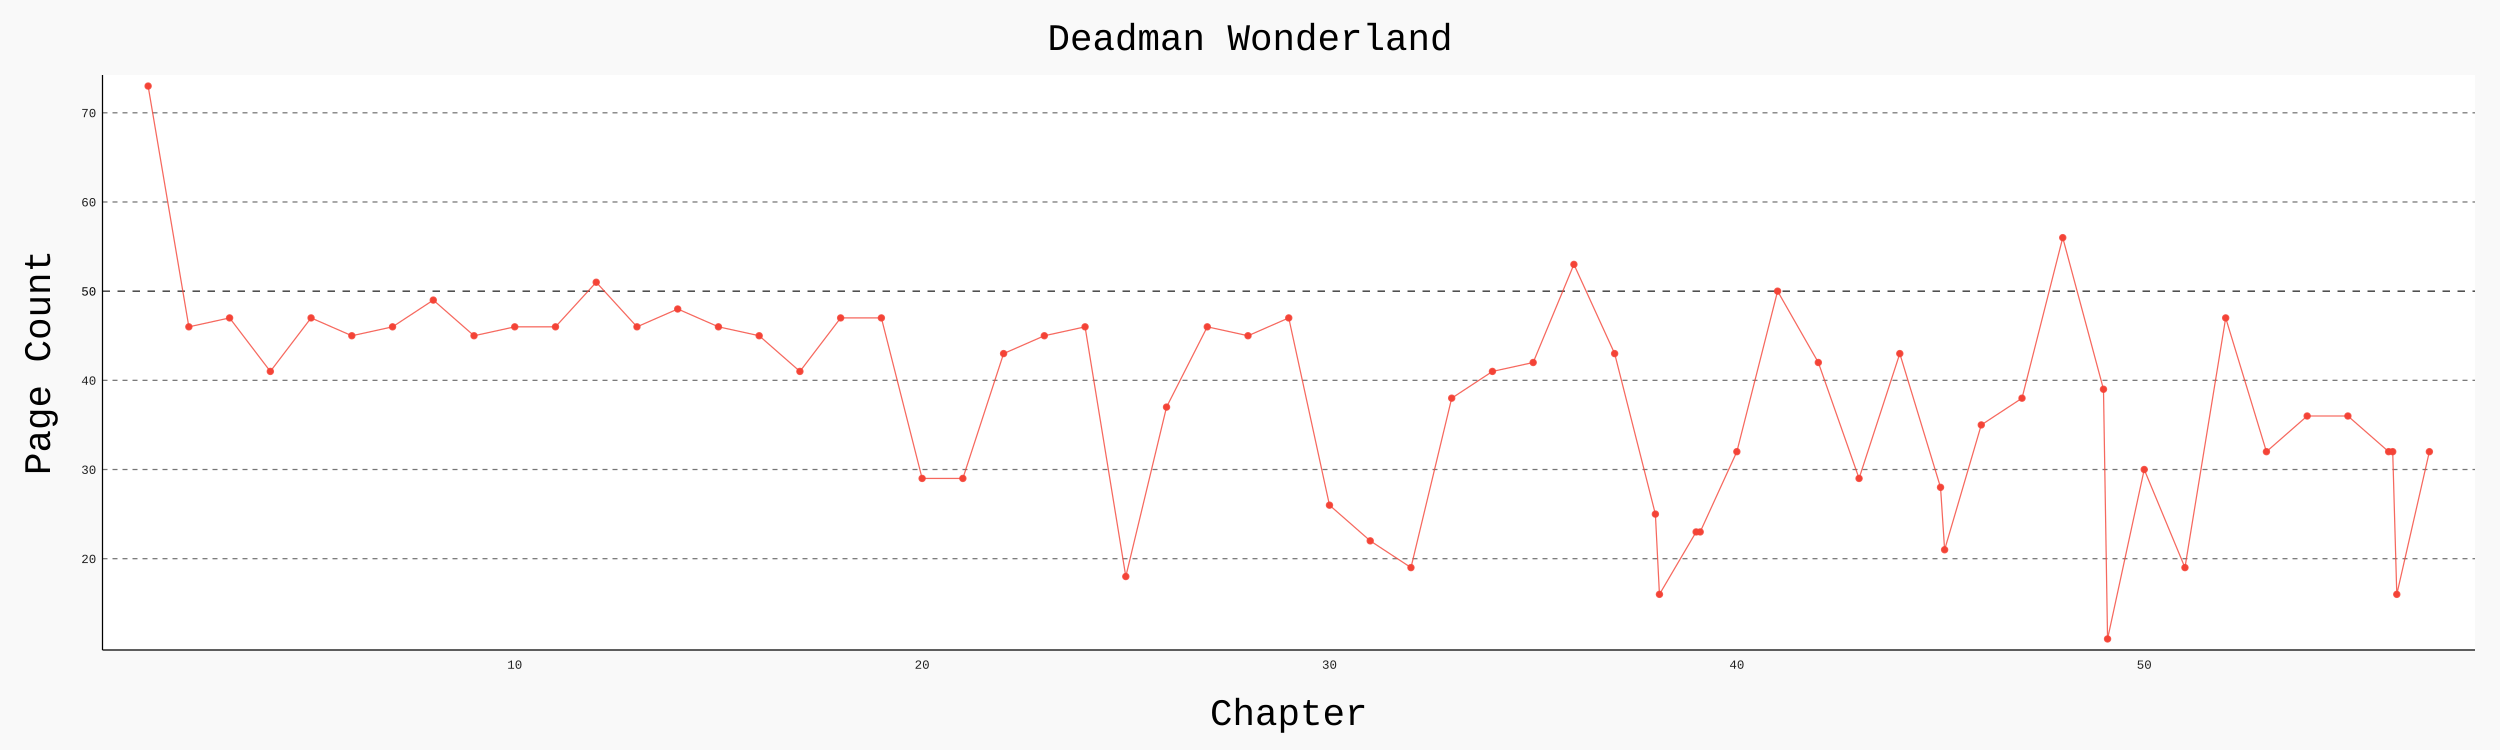
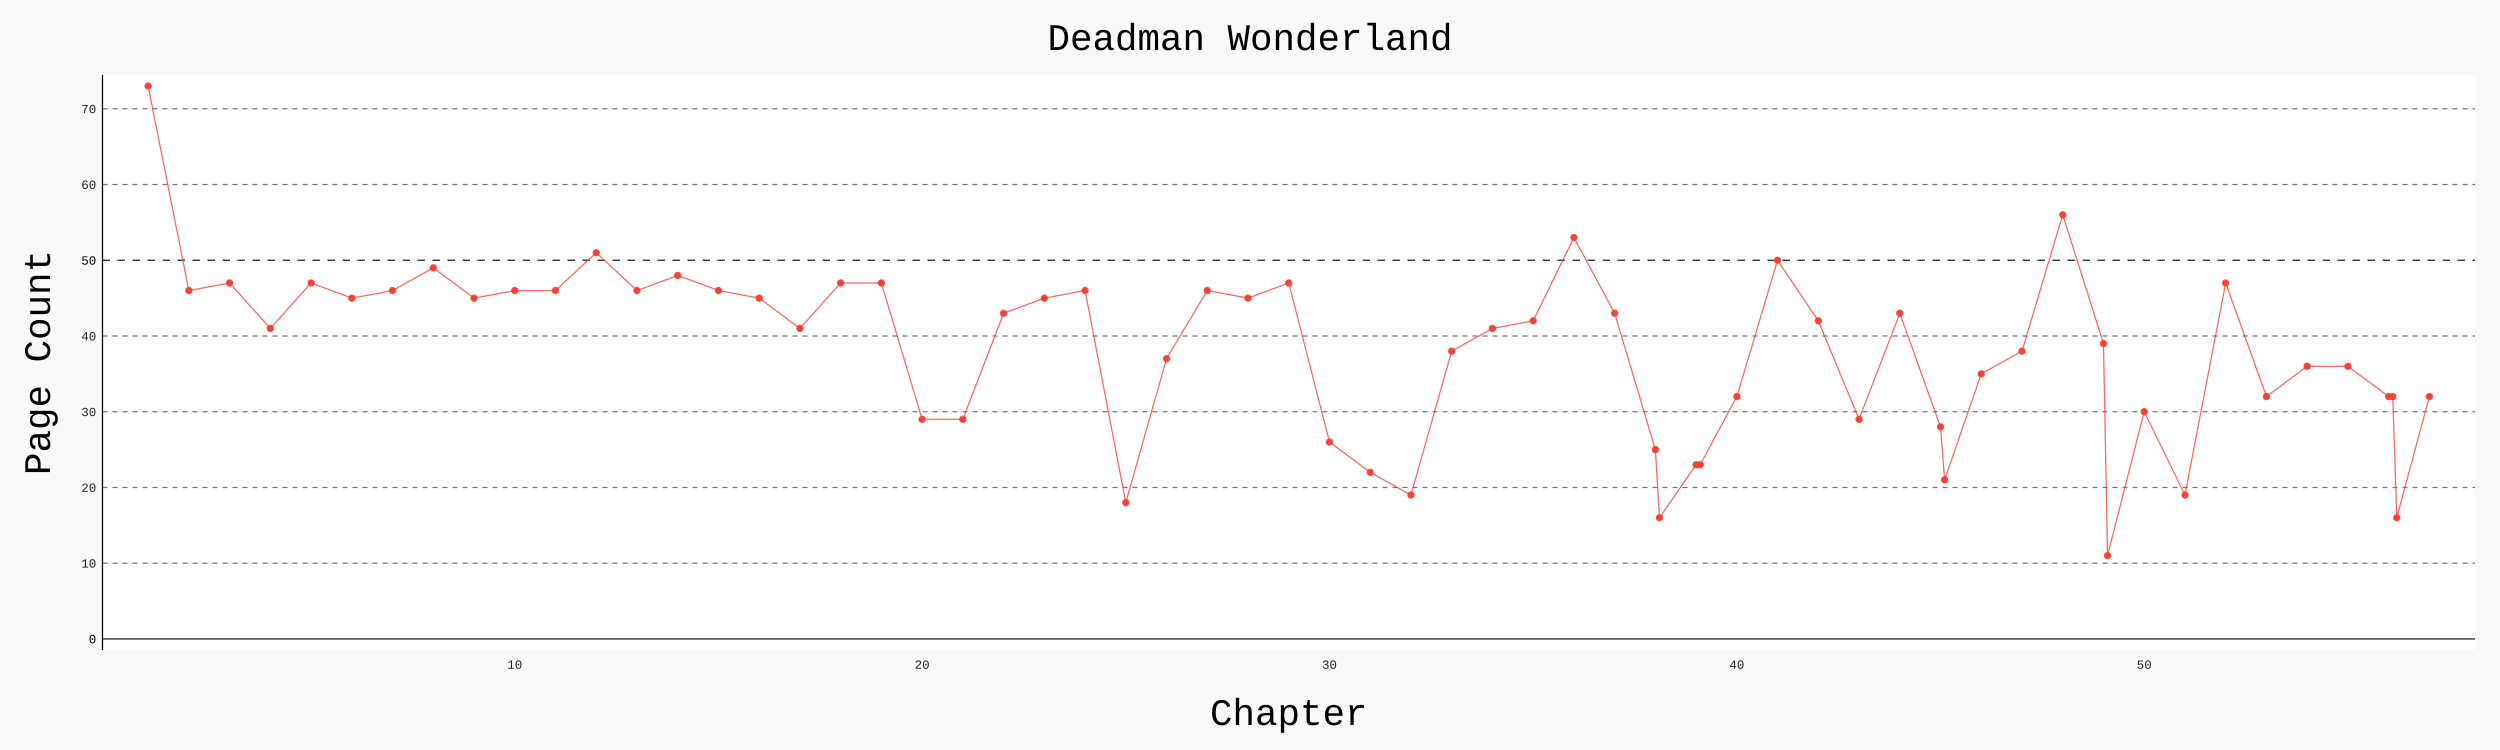
- <svg xmlns="http://www.w3.org/2000/svg" id="chart-1c651f24-fe72-497d-9a1d-d5dd48d14051" class="pygal-chart" viewBox="0 0 2000 600">
+ <svg xmlns="http://www.w3.org/2000/svg" id="chart-78c39781-4760-4146-8532-3386cf8eb8fa" class="pygal-chart" viewBox="0 0 2000 600">
  <defs>
-     <style type="text/css">#chart-1c651f24-fe72-497d-9a1d-d5dd48d14051{-webkit-user-select:none;-webkit-font-smoothing:antialiased;font-family:Consolas,"Liberation Mono",Menlo,Courier,monospace}#chart-1c651f24-fe72-497d-9a1d-d5dd48d14051 .title{font-family:Consolas,"Liberation Mono",Menlo,Courier,monospace;font-size:30px}#chart-1c651f24-fe72-497d-9a1d-d5dd48d14051 .legends .legend text{font-family:Consolas,"Liberation Mono",Menlo,Courier,monospace;font-size:14px}#chart-1c651f24-fe72-497d-9a1d-d5dd48d14051 .axis text{font-family:Consolas,"Liberation Mono",Menlo,Courier,monospace;font-size:10px}#chart-1c651f24-fe72-497d-9a1d-d5dd48d14051 .axis text.major{font-family:Consolas,"Liberation Mono",Menlo,Courier,monospace;font-size:10px}#chart-1c651f24-fe72-497d-9a1d-d5dd48d14051 .text-overlay text.value{font-family:Consolas,"Liberation Mono",Menlo,Courier,monospace;font-size:16px}#chart-1c651f24-fe72-497d-9a1d-d5dd48d14051 .text-overlay text.label{font-family:Consolas,"Liberation Mono",Menlo,Courier,monospace;font-size:10px}#chart-1c651f24-fe72-497d-9a1d-d5dd48d14051 .tooltip{font-family:Consolas,"Liberation Mono",Menlo,Courier,monospace;font-size:14px}#chart-1c651f24-fe72-497d-9a1d-d5dd48d14051 text.no_data{font-family:Consolas,"Liberation Mono",Menlo,Courier,monospace;font-size:64px}
- #chart-1c651f24-fe72-497d-9a1d-d5dd48d14051{background-color:rgba(249,249,249,1)}#chart-1c651f24-fe72-497d-9a1d-d5dd48d14051 path,#chart-1c651f24-fe72-497d-9a1d-d5dd48d14051 line,#chart-1c651f24-fe72-497d-9a1d-d5dd48d14051 rect,#chart-1c651f24-fe72-497d-9a1d-d5dd48d14051 circle{-webkit-transition:150ms;-moz-transition:150ms;transition:150ms}#chart-1c651f24-fe72-497d-9a1d-d5dd48d14051 .graph &gt; .background{fill:rgba(249,249,249,1)}#chart-1c651f24-fe72-497d-9a1d-d5dd48d14051 .plot &gt; .background{fill:rgba(255,255,255,1)}#chart-1c651f24-fe72-497d-9a1d-d5dd48d14051 .graph{fill:rgba(0,0,0,.87)}#chart-1c651f24-fe72-497d-9a1d-d5dd48d14051 text.no_data{fill:rgba(0,0,0,1)}#chart-1c651f24-fe72-497d-9a1d-d5dd48d14051 .title{fill:rgba(0,0,0,1)}#chart-1c651f24-fe72-497d-9a1d-d5dd48d14051 .legends .legend text{fill:rgba(0,0,0,.87)}#chart-1c651f24-fe72-497d-9a1d-d5dd48d14051 .legends .legend:hover text{fill:rgba(0,0,0,1)}#chart-1c651f24-fe72-497d-9a1d-d5dd48d14051 .axis .line{stroke:rgba(0,0,0,1)}#chart-1c651f24-fe72-497d-9a1d-d5dd48d14051 .axis .guide.line{stroke:rgba(0,0,0,.54)}#chart-1c651f24-fe72-497d-9a1d-d5dd48d14051 .axis .major.line{stroke:rgba(0,0,0,.87)}#chart-1c651f24-fe72-497d-9a1d-d5dd48d14051 .axis text.major{fill:rgba(0,0,0,1)}#chart-1c651f24-fe72-497d-9a1d-d5dd48d14051 .axis.y .guides:hover .guide.line,#chart-1c651f24-fe72-497d-9a1d-d5dd48d14051 .line-graph .axis.x .guides:hover .guide.line,#chart-1c651f24-fe72-497d-9a1d-d5dd48d14051 .stackedline-graph .axis.x .guides:hover .guide.line,#chart-1c651f24-fe72-497d-9a1d-d5dd48d14051 .xy-graph .axis.x .guides:hover .guide.line{stroke:rgba(0,0,0,1)}#chart-1c651f24-fe72-497d-9a1d-d5dd48d14051 .axis .guides:hover text{fill:rgba(0,0,0,1)}#chart-1c651f24-fe72-497d-9a1d-d5dd48d14051 .reactive{fill-opacity:.7;stroke-opacity:.8}#chart-1c651f24-fe72-497d-9a1d-d5dd48d14051 .ci{stroke:rgba(0,0,0,.87)}#chart-1c651f24-fe72-497d-9a1d-d5dd48d14051 .reactive.active,#chart-1c651f24-fe72-497d-9a1d-d5dd48d14051 .active .reactive{fill-opacity:.8;stroke-opacity:.9;stroke-width:4}#chart-1c651f24-fe72-497d-9a1d-d5dd48d14051 .ci .reactive.active{stroke-width:1.5}#chart-1c651f24-fe72-497d-9a1d-d5dd48d14051 .series text{fill:rgba(0,0,0,1)}#chart-1c651f24-fe72-497d-9a1d-d5dd48d14051 .tooltip rect{fill:rgba(255,255,255,1);stroke:rgba(0,0,0,1);-webkit-transition:opacity 150ms;-moz-transition:opacity 150ms;transition:opacity 150ms}#chart-1c651f24-fe72-497d-9a1d-d5dd48d14051 .tooltip .label{fill:rgba(0,0,0,.87)}#chart-1c651f24-fe72-497d-9a1d-d5dd48d14051 .tooltip .label{fill:rgba(0,0,0,.87)}#chart-1c651f24-fe72-497d-9a1d-d5dd48d14051 .tooltip .legend{font-size:.8em;fill:rgba(0,0,0,.54)}#chart-1c651f24-fe72-497d-9a1d-d5dd48d14051 .tooltip .x_label{font-size:.6em;fill:rgba(0,0,0,1)}#chart-1c651f24-fe72-497d-9a1d-d5dd48d14051 .tooltip .xlink{font-size:.5em;text-decoration:underline}#chart-1c651f24-fe72-497d-9a1d-d5dd48d14051 .tooltip .value{font-size:1.5em}#chart-1c651f24-fe72-497d-9a1d-d5dd48d14051 .bound{font-size:.5em}#chart-1c651f24-fe72-497d-9a1d-d5dd48d14051 .max-value{font-size:.75em;fill:rgba(0,0,0,.54)}#chart-1c651f24-fe72-497d-9a1d-d5dd48d14051 .map-element{fill:rgba(255,255,255,1);stroke:rgba(0,0,0,.54) !important}#chart-1c651f24-fe72-497d-9a1d-d5dd48d14051 .map-element .reactive{fill-opacity:inherit;stroke-opacity:inherit}#chart-1c651f24-fe72-497d-9a1d-d5dd48d14051 .color-0,#chart-1c651f24-fe72-497d-9a1d-d5dd48d14051 .color-0 a:visited{stroke:#F44336;fill:#F44336}#chart-1c651f24-fe72-497d-9a1d-d5dd48d14051 .text-overlay .color-0 text{fill:black}
- #chart-1c651f24-fe72-497d-9a1d-d5dd48d14051 text.no_data{text-anchor:middle}#chart-1c651f24-fe72-497d-9a1d-d5dd48d14051 .guide.line{fill:none}#chart-1c651f24-fe72-497d-9a1d-d5dd48d14051 .centered{text-anchor:middle}#chart-1c651f24-fe72-497d-9a1d-d5dd48d14051 .title{text-anchor:middle}#chart-1c651f24-fe72-497d-9a1d-d5dd48d14051 .legends .legend text{fill-opacity:1}#chart-1c651f24-fe72-497d-9a1d-d5dd48d14051 .axis.x text{text-anchor:middle}#chart-1c651f24-fe72-497d-9a1d-d5dd48d14051 .axis.x:not(.web) text[transform]{text-anchor:start}#chart-1c651f24-fe72-497d-9a1d-d5dd48d14051 .axis.x:not(.web) text[transform].backwards{text-anchor:end}#chart-1c651f24-fe72-497d-9a1d-d5dd48d14051 .axis.y text{text-anchor:end}#chart-1c651f24-fe72-497d-9a1d-d5dd48d14051 .axis.y text[transform].backwards{text-anchor:start}#chart-1c651f24-fe72-497d-9a1d-d5dd48d14051 .axis.y2 text{text-anchor:start}#chart-1c651f24-fe72-497d-9a1d-d5dd48d14051 .axis.y2 text[transform].backwards{text-anchor:end}#chart-1c651f24-fe72-497d-9a1d-d5dd48d14051 .axis .guide.line{stroke-dasharray:4,4}#chart-1c651f24-fe72-497d-9a1d-d5dd48d14051 .axis .major.guide.line{stroke-dasharray:6,6}#chart-1c651f24-fe72-497d-9a1d-d5dd48d14051 .horizontal .axis.y .guide.line,#chart-1c651f24-fe72-497d-9a1d-d5dd48d14051 .horizontal .axis.y2 .guide.line,#chart-1c651f24-fe72-497d-9a1d-d5dd48d14051 .vertical .axis.x .guide.line{opacity:0}#chart-1c651f24-fe72-497d-9a1d-d5dd48d14051 .horizontal .axis.always_show .guide.line,#chart-1c651f24-fe72-497d-9a1d-d5dd48d14051 .vertical .axis.always_show .guide.line{opacity:1 !important}#chart-1c651f24-fe72-497d-9a1d-d5dd48d14051 .axis.y .guides:hover .guide.line,#chart-1c651f24-fe72-497d-9a1d-d5dd48d14051 .axis.y2 .guides:hover .guide.line,#chart-1c651f24-fe72-497d-9a1d-d5dd48d14051 .axis.x .guides:hover .guide.line{opacity:1}#chart-1c651f24-fe72-497d-9a1d-d5dd48d14051 .axis .guides:hover text{opacity:1}#chart-1c651f24-fe72-497d-9a1d-d5dd48d14051 .nofill{fill:none}#chart-1c651f24-fe72-497d-9a1d-d5dd48d14051 .subtle-fill{fill-opacity:.2}#chart-1c651f24-fe72-497d-9a1d-d5dd48d14051 .dot{stroke-width:1px;fill-opacity:1}#chart-1c651f24-fe72-497d-9a1d-d5dd48d14051 .dot.active{stroke-width:5px}#chart-1c651f24-fe72-497d-9a1d-d5dd48d14051 .dot.negative{fill:transparent}#chart-1c651f24-fe72-497d-9a1d-d5dd48d14051 text,#chart-1c651f24-fe72-497d-9a1d-d5dd48d14051 tspan{stroke:none !important}#chart-1c651f24-fe72-497d-9a1d-d5dd48d14051 .series text.active{opacity:1}#chart-1c651f24-fe72-497d-9a1d-d5dd48d14051 .tooltip rect{fill-opacity:.95;stroke-width:.5}#chart-1c651f24-fe72-497d-9a1d-d5dd48d14051 .tooltip text{fill-opacity:1}#chart-1c651f24-fe72-497d-9a1d-d5dd48d14051 .showable{visibility:hidden}#chart-1c651f24-fe72-497d-9a1d-d5dd48d14051 .showable.shown{visibility:visible}#chart-1c651f24-fe72-497d-9a1d-d5dd48d14051 .gauge-background{fill:rgba(229,229,229,1);stroke:none}#chart-1c651f24-fe72-497d-9a1d-d5dd48d14051 .bg-lines{stroke:rgba(249,249,249,1);stroke-width:2px}</style>
+     <style type="text/css">#chart-78c39781-4760-4146-8532-3386cf8eb8fa{-webkit-user-select:none;-webkit-font-smoothing:antialiased;font-family:Consolas,"Liberation Mono",Menlo,Courier,monospace}#chart-78c39781-4760-4146-8532-3386cf8eb8fa .title{font-family:Consolas,"Liberation Mono",Menlo,Courier,monospace;font-size:30px}#chart-78c39781-4760-4146-8532-3386cf8eb8fa .legends .legend text{font-family:Consolas,"Liberation Mono",Menlo,Courier,monospace;font-size:14px}#chart-78c39781-4760-4146-8532-3386cf8eb8fa .axis text{font-family:Consolas,"Liberation Mono",Menlo,Courier,monospace;font-size:10px}#chart-78c39781-4760-4146-8532-3386cf8eb8fa .axis text.major{font-family:Consolas,"Liberation Mono",Menlo,Courier,monospace;font-size:10px}#chart-78c39781-4760-4146-8532-3386cf8eb8fa .text-overlay text.value{font-family:Consolas,"Liberation Mono",Menlo,Courier,monospace;font-size:16px}#chart-78c39781-4760-4146-8532-3386cf8eb8fa .text-overlay text.label{font-family:Consolas,"Liberation Mono",Menlo,Courier,monospace;font-size:10px}#chart-78c39781-4760-4146-8532-3386cf8eb8fa .tooltip{font-family:Consolas,"Liberation Mono",Menlo,Courier,monospace;font-size:14px}#chart-78c39781-4760-4146-8532-3386cf8eb8fa text.no_data{font-family:Consolas,"Liberation Mono",Menlo,Courier,monospace;font-size:64px}
+ #chart-78c39781-4760-4146-8532-3386cf8eb8fa{background-color:rgba(249,249,249,1)}#chart-78c39781-4760-4146-8532-3386cf8eb8fa path,#chart-78c39781-4760-4146-8532-3386cf8eb8fa line,#chart-78c39781-4760-4146-8532-3386cf8eb8fa rect,#chart-78c39781-4760-4146-8532-3386cf8eb8fa circle{-webkit-transition:150ms;-moz-transition:150ms;transition:150ms}#chart-78c39781-4760-4146-8532-3386cf8eb8fa .graph &gt; .background{fill:rgba(249,249,249,1)}#chart-78c39781-4760-4146-8532-3386cf8eb8fa .plot &gt; .background{fill:rgba(255,255,255,1)}#chart-78c39781-4760-4146-8532-3386cf8eb8fa .graph{fill:rgba(0,0,0,.87)}#chart-78c39781-4760-4146-8532-3386cf8eb8fa text.no_data{fill:rgba(0,0,0,1)}#chart-78c39781-4760-4146-8532-3386cf8eb8fa .title{fill:rgba(0,0,0,1)}#chart-78c39781-4760-4146-8532-3386cf8eb8fa .legends .legend text{fill:rgba(0,0,0,.87)}#chart-78c39781-4760-4146-8532-3386cf8eb8fa .legends .legend:hover text{fill:rgba(0,0,0,1)}#chart-78c39781-4760-4146-8532-3386cf8eb8fa .axis .line{stroke:rgba(0,0,0,1)}#chart-78c39781-4760-4146-8532-3386cf8eb8fa .axis .guide.line{stroke:rgba(0,0,0,.54)}#chart-78c39781-4760-4146-8532-3386cf8eb8fa .axis .major.line{stroke:rgba(0,0,0,.87)}#chart-78c39781-4760-4146-8532-3386cf8eb8fa .axis text.major{fill:rgba(0,0,0,1)}#chart-78c39781-4760-4146-8532-3386cf8eb8fa .axis.y .guides:hover .guide.line,#chart-78c39781-4760-4146-8532-3386cf8eb8fa .line-graph .axis.x .guides:hover .guide.line,#chart-78c39781-4760-4146-8532-3386cf8eb8fa .stackedline-graph .axis.x .guides:hover .guide.line,#chart-78c39781-4760-4146-8532-3386cf8eb8fa .xy-graph .axis.x .guides:hover .guide.line{stroke:rgba(0,0,0,1)}#chart-78c39781-4760-4146-8532-3386cf8eb8fa .axis .guides:hover text{fill:rgba(0,0,0,1)}#chart-78c39781-4760-4146-8532-3386cf8eb8fa .reactive{fill-opacity:.7;stroke-opacity:.8}#chart-78c39781-4760-4146-8532-3386cf8eb8fa .ci{stroke:rgba(0,0,0,.87)}#chart-78c39781-4760-4146-8532-3386cf8eb8fa .reactive.active,#chart-78c39781-4760-4146-8532-3386cf8eb8fa .active .reactive{fill-opacity:.8;stroke-opacity:.9;stroke-width:4}#chart-78c39781-4760-4146-8532-3386cf8eb8fa .ci .reactive.active{stroke-width:1.5}#chart-78c39781-4760-4146-8532-3386cf8eb8fa .series text{fill:rgba(0,0,0,1)}#chart-78c39781-4760-4146-8532-3386cf8eb8fa .tooltip rect{fill:rgba(255,255,255,1);stroke:rgba(0,0,0,1);-webkit-transition:opacity 150ms;-moz-transition:opacity 150ms;transition:opacity 150ms}#chart-78c39781-4760-4146-8532-3386cf8eb8fa .tooltip .label{fill:rgba(0,0,0,.87)}#chart-78c39781-4760-4146-8532-3386cf8eb8fa .tooltip .label{fill:rgba(0,0,0,.87)}#chart-78c39781-4760-4146-8532-3386cf8eb8fa .tooltip .legend{font-size:.8em;fill:rgba(0,0,0,.54)}#chart-78c39781-4760-4146-8532-3386cf8eb8fa .tooltip .x_label{font-size:.6em;fill:rgba(0,0,0,1)}#chart-78c39781-4760-4146-8532-3386cf8eb8fa .tooltip .xlink{font-size:.5em;text-decoration:underline}#chart-78c39781-4760-4146-8532-3386cf8eb8fa .tooltip .value{font-size:1.5em}#chart-78c39781-4760-4146-8532-3386cf8eb8fa .bound{font-size:.5em}#chart-78c39781-4760-4146-8532-3386cf8eb8fa .max-value{font-size:.75em;fill:rgba(0,0,0,.54)}#chart-78c39781-4760-4146-8532-3386cf8eb8fa .map-element{fill:rgba(255,255,255,1);stroke:rgba(0,0,0,.54) !important}#chart-78c39781-4760-4146-8532-3386cf8eb8fa .map-element .reactive{fill-opacity:inherit;stroke-opacity:inherit}#chart-78c39781-4760-4146-8532-3386cf8eb8fa .color-0,#chart-78c39781-4760-4146-8532-3386cf8eb8fa .color-0 a:visited{stroke:#F44336;fill:#F44336}#chart-78c39781-4760-4146-8532-3386cf8eb8fa .text-overlay .color-0 text{fill:black}
+ #chart-78c39781-4760-4146-8532-3386cf8eb8fa text.no_data{text-anchor:middle}#chart-78c39781-4760-4146-8532-3386cf8eb8fa .guide.line{fill:none}#chart-78c39781-4760-4146-8532-3386cf8eb8fa .centered{text-anchor:middle}#chart-78c39781-4760-4146-8532-3386cf8eb8fa .title{text-anchor:middle}#chart-78c39781-4760-4146-8532-3386cf8eb8fa .legends .legend text{fill-opacity:1}#chart-78c39781-4760-4146-8532-3386cf8eb8fa .axis.x text{text-anchor:middle}#chart-78c39781-4760-4146-8532-3386cf8eb8fa .axis.x:not(.web) text[transform]{text-anchor:start}#chart-78c39781-4760-4146-8532-3386cf8eb8fa .axis.x:not(.web) text[transform].backwards{text-anchor:end}#chart-78c39781-4760-4146-8532-3386cf8eb8fa .axis.y text{text-anchor:end}#chart-78c39781-4760-4146-8532-3386cf8eb8fa .axis.y text[transform].backwards{text-anchor:start}#chart-78c39781-4760-4146-8532-3386cf8eb8fa .axis.y2 text{text-anchor:start}#chart-78c39781-4760-4146-8532-3386cf8eb8fa .axis.y2 text[transform].backwards{text-anchor:end}#chart-78c39781-4760-4146-8532-3386cf8eb8fa .axis .guide.line{stroke-dasharray:4,4}#chart-78c39781-4760-4146-8532-3386cf8eb8fa .axis .major.guide.line{stroke-dasharray:6,6}#chart-78c39781-4760-4146-8532-3386cf8eb8fa .horizontal .axis.y .guide.line,#chart-78c39781-4760-4146-8532-3386cf8eb8fa .horizontal .axis.y2 .guide.line,#chart-78c39781-4760-4146-8532-3386cf8eb8fa .vertical .axis.x .guide.line{opacity:0}#chart-78c39781-4760-4146-8532-3386cf8eb8fa .horizontal .axis.always_show .guide.line,#chart-78c39781-4760-4146-8532-3386cf8eb8fa .vertical .axis.always_show .guide.line{opacity:1 !important}#chart-78c39781-4760-4146-8532-3386cf8eb8fa .axis.y .guides:hover .guide.line,#chart-78c39781-4760-4146-8532-3386cf8eb8fa .axis.y2 .guides:hover .guide.line,#chart-78c39781-4760-4146-8532-3386cf8eb8fa .axis.x .guides:hover .guide.line{opacity:1}#chart-78c39781-4760-4146-8532-3386cf8eb8fa .axis .guides:hover text{opacity:1}#chart-78c39781-4760-4146-8532-3386cf8eb8fa .nofill{fill:none}#chart-78c39781-4760-4146-8532-3386cf8eb8fa .subtle-fill{fill-opacity:.2}#chart-78c39781-4760-4146-8532-3386cf8eb8fa .dot{stroke-width:1px;fill-opacity:1}#chart-78c39781-4760-4146-8532-3386cf8eb8fa .dot.active{stroke-width:5px}#chart-78c39781-4760-4146-8532-3386cf8eb8fa .dot.negative{fill:transparent}#chart-78c39781-4760-4146-8532-3386cf8eb8fa text,#chart-78c39781-4760-4146-8532-3386cf8eb8fa tspan{stroke:none !important}#chart-78c39781-4760-4146-8532-3386cf8eb8fa .series text.active{opacity:1}#chart-78c39781-4760-4146-8532-3386cf8eb8fa .tooltip rect{fill-opacity:.95;stroke-width:.5}#chart-78c39781-4760-4146-8532-3386cf8eb8fa .tooltip text{fill-opacity:1}#chart-78c39781-4760-4146-8532-3386cf8eb8fa .showable{visibility:hidden}#chart-78c39781-4760-4146-8532-3386cf8eb8fa .showable.shown{visibility:visible}#chart-78c39781-4760-4146-8532-3386cf8eb8fa .gauge-background{fill:rgba(229,229,229,1);stroke:none}#chart-78c39781-4760-4146-8532-3386cf8eb8fa .bg-lines{stroke:rgba(249,249,249,1);stroke-width:2px}</style>
  </defs>
  <g class="graph xy-graph vertical">
    <rect x="0" y="0" width="2000" height="600" class="background" />
    <g transform="translate(82, 60)" class="plot">
      <rect x="0" y="0" width="1898.0" height="460" class="background" />
      <g class="axis y always_show">
-         <path d="M0 460 h1898" class="line" />
-         <g class="guides">
-           <path d="M0 386.948 h1898" class="guide line" />
-           <text x="-5" y="390.448" class="">20</text>
-         </g>
-         <g class="guides">
-           <path d="M0 315.608 h1898" class="guide line" />
-           <text x="-5" y="319.108" class="">30</text>
-         </g>
-         <g class="guides">
-           <path d="M0 244.268 h1898" class="guide line" />
-           <text x="-5" y="247.768" class="">40</text>
-         </g>
-         <g class="guides">
-           <path d="M0 172.928 h1898" class="major guide line" />
-           <text x="-5" y="176.428" class="major">50</text>
-         </g>
-         <g class="guides">
-           <path d="M0 101.588 h1898" class="guide line" />
-           <text x="-5" y="105.088" class="">60</text>
-         </g>
-         <g class="guides">
-           <path d="M0 30.248 h1898" class="guide line" />
-           <text x="-5" y="33.748" class="">70</text>
+         <g class="guides">
+           <path d="M0 451.154 h1898" class="axis major line" />
+           <text x="-5" y="454.654" class="major">0</text>
+         </g>
+         <g class="guides">
+           <path d="M0 390.564 h1898" class="guide line" />
+           <text x="-5" y="394.064" class="">10</text>
+         </g>
+         <g class="guides">
+           <path d="M0 329.974 h1898" class="guide line" />
+           <text x="-5" y="333.474" class="">20</text>
+         </g>
+         <g class="guides">
+           <path d="M0 269.384 h1898" class="guide line" />
+           <text x="-5" y="272.884" class="">30</text>
+         </g>
+         <g class="guides">
+           <path d="M0 208.793 h1898" class="guide line" />
+           <text x="-5" y="212.293" class="">40</text>
+         </g>
+         <g class="guides">
+           <path d="M0 148.203 h1898" class="major guide line" />
+           <text x="-5" y="151.703" class="major">50</text>
+         </g>
+         <g class="guides">
+           <path d="M0 87.613 h1898" class="guide line" />
+           <text x="-5" y="91.113" class="">60</text>
+         </g>
+         <g class="guides">
+           <path d="M0 27.023 h1898" class="guide line" />
+           <text x="-5" y="30.523" class="">70</text>
        </g>
      </g>
      <g class="axis x">
        <path d="M0 0 v460" class="line" />
        <g class="guides">
          <path d="M329.804 0 v460" class="guide line" />
          <text x="329.804" y="475.0" class="">10</text>
        </g>
        <g class="guides">
          <path d="M655.696 0 v460" class="guide line" />
          <text x="655.696" y="475.0" class="">20</text>
        </g>
        <g class="guides">
          <path d="M981.589 0 v460" class="guide line" />
          <text x="981.589" y="475.0" class="">30</text>
        </g>
        <g class="guides">
          <path d="M1307.482 0 v460" class="guide line" />
          <text x="1307.482" y="475.0" class="">40</text>
        </g>
        <g class="guides">
          <path d="M1633.375 0 v460" class="guide line" />
          <text x="1633.375" y="475.0" class="">50</text>
        </g>
      </g>
      <g class="series serie-0 color-0">
-         <path d="M36.5 8.846 L69.089 201.464 101.679 194.33 134.268 237.134 166.857 194.33 199.446 208.598 232.036 201.464 264.625 180.062 297.214 208.598 329.804 201.464 362.393 201.464 394.982 165.794 427.571 201.464 460.161 187.196 492.75 201.464 525.339 208.598 557.929 237.134 590.518 194.33 623.107 194.33 655.696 322.742 688.286 322.742 720.875 222.866 753.464 208.598 786.054 201.464 818.643 401.216 851.232 265.67 883.821 201.464 916.411 208.598 949 194.33 981.589 344.144 1014.179 372.68 1046.768 394.082 1079.357 258.536 1111.946 237.134 1144.536 230 1177.125 151.526 1209.714 222.866 1242.304 351.278 1245.562 415.484 1274.893 365.546 1278.152 365.546 1307.482 301.34 1340.071 172.928 1372.661 230 1405.25 322.742 1437.839 222.866 1470.429 329.876 1473.688 379.814 1503.018 279.938 1535.607 258.536 1568.196 130.124 1600.786 251.402 1604.045 451.154 1633.375 315.608 1665.964 394.082 1698.554 194.33 1731.143 301.34 1763.732 272.804 1796.321 272.804 1828.911 301.34 1832.17 301.34 1835.429 415.484 1861.5 301.34" class="line reactive nofill" />
+         <path d="M36.5 8.846 L69.089 172.439 101.679 166.38 134.268 202.734 166.857 166.38 199.446 178.498 232.036 172.439 264.625 154.262 297.214 178.498 329.804 172.439 362.393 172.439 394.982 142.144 427.571 172.439 460.161 160.321 492.75 172.439 525.339 178.498 557.929 202.734 590.518 166.38 623.107 166.38 655.696 275.443 688.286 275.443 720.875 190.616 753.464 178.498 786.054 172.439 818.643 342.092 851.232 226.97 883.821 172.439 916.411 178.498 949 166.38 981.589 293.62 1014.179 317.856 1046.768 336.033 1079.357 220.911 1111.946 202.734 1144.536 196.675 1177.125 130.026 1209.714 190.616 1242.304 299.679 1245.562 354.21 1274.893 311.797 1278.152 311.797 1307.482 257.266 1340.071 148.203 1372.661 196.675 1405.25 275.443 1437.839 190.616 1470.429 281.502 1473.688 323.915 1503.018 239.089 1535.607 220.911 1568.196 111.849 1600.786 214.852 1604.045 384.505 1633.375 269.384 1665.964 336.033 1698.554 166.38 1731.143 257.266 1763.732 233.03 1796.321 233.03 1828.911 257.266 1832.17 257.266 1835.429 354.21 1861.5 257.266" class="line reactive nofill" />
      </g>
    </g>
    <g class="titles">
      <text x="1000.0" y="40" class="title plot_title">Deadman Wonderland</text>
      <text x="1031.0" y="580" class="title">Chapter</text>
      <text x="0" y="330.0" class="title" transform="rotate(-90 0 290)">Page Count</text>
    </g>
    <g transform="translate(82, 60)" class="plot overlay">
      <g class="series serie-0 color-0">
        <g class="dots">
          <circle cx="36.5" cy="8.846" r="2.5" class="dot reactive tooltip-trigger" />
        </g>
        <g class="dots">
-           <circle cx="69.089" cy="201.464" r="2.5" class="dot reactive tooltip-trigger" />
-         </g>
-         <g class="dots">
-           <circle cx="101.679" cy="194.33" r="2.5" class="dot reactive tooltip-trigger" />
-         </g>
-         <g class="dots">
-           <circle cx="134.268" cy="237.134" r="2.5" class="dot reactive tooltip-trigger" />
-         </g>
-         <g class="dots">
-           <circle cx="166.857" cy="194.33" r="2.5" class="dot reactive tooltip-trigger" />
-         </g>
-         <g class="dots">
-           <circle cx="199.446" cy="208.598" r="2.5" class="dot reactive tooltip-trigger" />
-         </g>
-         <g class="dots">
-           <circle cx="232.036" cy="201.464" r="2.5" class="dot reactive tooltip-trigger" />
-         </g>
-         <g class="dots">
-           <circle cx="264.625" cy="180.062" r="2.5" class="dot reactive tooltip-trigger" />
-         </g>
-         <g class="dots">
-           <circle cx="297.214" cy="208.598" r="2.5" class="dot reactive tooltip-trigger" />
-         </g>
-         <g class="dots">
-           <circle cx="329.804" cy="201.464" r="2.5" class="dot reactive tooltip-trigger" />
-         </g>
-         <g class="dots">
-           <circle cx="362.393" cy="201.464" r="2.5" class="dot reactive tooltip-trigger" />
-         </g>
-         <g class="dots">
-           <circle cx="394.982" cy="165.794" r="2.5" class="dot reactive tooltip-trigger" />
-         </g>
-         <g class="dots">
-           <circle cx="427.571" cy="201.464" r="2.5" class="dot reactive tooltip-trigger" />
-         </g>
-         <g class="dots">
-           <circle cx="460.161" cy="187.196" r="2.5" class="dot reactive tooltip-trigger" />
-         </g>
-         <g class="dots">
-           <circle cx="492.75" cy="201.464" r="2.5" class="dot reactive tooltip-trigger" />
-         </g>
-         <g class="dots">
-           <circle cx="525.339" cy="208.598" r="2.5" class="dot reactive tooltip-trigger" />
-         </g>
-         <g class="dots">
-           <circle cx="557.929" cy="237.134" r="2.5" class="dot reactive tooltip-trigger" />
-         </g>
-         <g class="dots">
-           <circle cx="590.518" cy="194.33" r="2.5" class="dot reactive tooltip-trigger" />
-         </g>
-         <g class="dots">
-           <circle cx="623.107" cy="194.33" r="2.5" class="dot reactive tooltip-trigger" />
-         </g>
-         <g class="dots">
-           <circle cx="655.696" cy="322.742" r="2.5" class="dot reactive tooltip-trigger" />
-         </g>
-         <g class="dots">
-           <circle cx="688.286" cy="322.742" r="2.5" class="dot reactive tooltip-trigger" />
-         </g>
-         <g class="dots">
-           <circle cx="720.875" cy="222.866" r="2.5" class="dot reactive tooltip-trigger" />
-         </g>
-         <g class="dots">
-           <circle cx="753.464" cy="208.598" r="2.5" class="dot reactive tooltip-trigger" />
-         </g>
-         <g class="dots">
-           <circle cx="786.054" cy="201.464" r="2.5" class="dot reactive tooltip-trigger" />
-         </g>
-         <g class="dots">
-           <circle cx="818.643" cy="401.216" r="2.5" class="dot reactive tooltip-trigger" />
-         </g>
-         <g class="dots">
-           <circle cx="851.232" cy="265.67" r="2.5" class="dot reactive tooltip-trigger" />
-         </g>
-         <g class="dots">
-           <circle cx="883.821" cy="201.464" r="2.5" class="dot reactive tooltip-trigger" />
-         </g>
-         <g class="dots">
-           <circle cx="916.411" cy="208.598" r="2.5" class="dot reactive tooltip-trigger" />
-         </g>
-         <g class="dots">
-           <circle cx="949" cy="194.33" r="2.5" class="dot reactive tooltip-trigger" />
-         </g>
-         <g class="dots">
-           <circle cx="981.589" cy="344.144" r="2.5" class="dot reactive tooltip-trigger" />
-         </g>
-         <g class="dots">
-           <circle cx="1014.179" cy="372.68" r="2.5" class="dot reactive tooltip-trigger" />
-         </g>
-         <g class="dots">
-           <circle cx="1046.768" cy="394.082" r="2.5" class="dot reactive tooltip-trigger" />
-         </g>
-         <g class="dots">
-           <circle cx="1079.357" cy="258.536" r="2.5" class="dot reactive tooltip-trigger" />
-         </g>
-         <g class="dots">
-           <circle cx="1111.946" cy="237.134" r="2.5" class="dot reactive tooltip-trigger" />
-         </g>
-         <g class="dots">
-           <circle cx="1144.536" cy="230" r="2.5" class="dot reactive tooltip-trigger" />
-         </g>
-         <g class="dots">
-           <circle cx="1177.125" cy="151.526" r="2.5" class="dot reactive tooltip-trigger" />
-         </g>
-         <g class="dots">
-           <circle cx="1209.714" cy="222.866" r="2.5" class="dot reactive tooltip-trigger" />
-         </g>
-         <g class="dots">
-           <circle cx="1242.304" cy="351.278" r="2.5" class="dot reactive tooltip-trigger" />
-         </g>
-         <g class="dots">
-           <circle cx="1245.562" cy="415.484" r="2.5" class="dot reactive tooltip-trigger" />
-         </g>
-         <g class="dots">
-           <circle cx="1274.893" cy="365.546" r="2.5" class="dot reactive tooltip-trigger" />
-         </g>
-         <g class="dots">
-           <circle cx="1278.152" cy="365.546" r="2.5" class="dot reactive tooltip-trigger" />
-         </g>
-         <g class="dots">
-           <circle cx="1307.482" cy="301.34" r="2.5" class="dot reactive tooltip-trigger" />
-         </g>
-         <g class="dots">
-           <circle cx="1340.071" cy="172.928" r="2.5" class="dot reactive tooltip-trigger" />
-         </g>
-         <g class="dots">
-           <circle cx="1372.661" cy="230" r="2.5" class="dot reactive tooltip-trigger" />
-         </g>
-         <g class="dots">
-           <circle cx="1405.25" cy="322.742" r="2.5" class="dot reactive tooltip-trigger" />
-         </g>
-         <g class="dots">
-           <circle cx="1437.839" cy="222.866" r="2.5" class="dot reactive tooltip-trigger" />
-         </g>
-         <g class="dots">
-           <circle cx="1470.429" cy="329.876" r="2.5" class="dot reactive tooltip-trigger" />
-         </g>
-         <g class="dots">
-           <circle cx="1473.688" cy="379.814" r="2.5" class="dot reactive tooltip-trigger" />
-         </g>
-         <g class="dots">
-           <circle cx="1503.018" cy="279.938" r="2.5" class="dot reactive tooltip-trigger" />
-         </g>
-         <g class="dots">
-           <circle cx="1535.607" cy="258.536" r="2.5" class="dot reactive tooltip-trigger" />
-         </g>
-         <g class="dots">
-           <circle cx="1568.196" cy="130.124" r="2.5" class="dot reactive tooltip-trigger" />
-         </g>
-         <g class="dots">
-           <circle cx="1600.786" cy="251.402" r="2.5" class="dot reactive tooltip-trigger" />
-         </g>
-         <g class="dots">
-           <circle cx="1604.045" cy="451.154" r="2.5" class="dot reactive tooltip-trigger" />
-         </g>
-         <g class="dots">
-           <circle cx="1633.375" cy="315.608" r="2.5" class="dot reactive tooltip-trigger" />
-         </g>
-         <g class="dots">
-           <circle cx="1665.964" cy="394.082" r="2.5" class="dot reactive tooltip-trigger" />
-         </g>
-         <g class="dots">
-           <circle cx="1698.554" cy="194.33" r="2.5" class="dot reactive tooltip-trigger" />
-         </g>
-         <g class="dots">
-           <circle cx="1731.143" cy="301.34" r="2.5" class="dot reactive tooltip-trigger" />
-         </g>
-         <g class="dots">
-           <circle cx="1763.732" cy="272.804" r="2.5" class="dot reactive tooltip-trigger" />
-         </g>
-         <g class="dots">
-           <circle cx="1796.321" cy="272.804" r="2.5" class="dot reactive tooltip-trigger" />
-         </g>
-         <g class="dots">
-           <circle cx="1828.911" cy="301.34" r="2.5" class="dot reactive tooltip-trigger" />
-         </g>
-         <g class="dots">
-           <circle cx="1832.17" cy="301.34" r="2.5" class="dot reactive tooltip-trigger" />
-         </g>
-         <g class="dots">
-           <circle cx="1835.429" cy="415.484" r="2.5" class="dot reactive tooltip-trigger" />
-         </g>
-         <g class="dots">
-           <circle cx="1861.5" cy="301.34" r="2.5" class="dot reactive tooltip-trigger" />
+           <circle cx="69.089" cy="172.439" r="2.5" class="dot reactive tooltip-trigger" />
+         </g>
+         <g class="dots">
+           <circle cx="101.679" cy="166.38" r="2.5" class="dot reactive tooltip-trigger" />
+         </g>
+         <g class="dots">
+           <circle cx="134.268" cy="202.734" r="2.5" class="dot reactive tooltip-trigger" />
+         </g>
+         <g class="dots">
+           <circle cx="166.857" cy="166.38" r="2.5" class="dot reactive tooltip-trigger" />
+         </g>
+         <g class="dots">
+           <circle cx="199.446" cy="178.498" r="2.5" class="dot reactive tooltip-trigger" />
+         </g>
+         <g class="dots">
+           <circle cx="232.036" cy="172.439" r="2.5" class="dot reactive tooltip-trigger" />
+         </g>
+         <g class="dots">
+           <circle cx="264.625" cy="154.262" r="2.5" class="dot reactive tooltip-trigger" />
+         </g>
+         <g class="dots">
+           <circle cx="297.214" cy="178.498" r="2.5" class="dot reactive tooltip-trigger" />
+         </g>
+         <g class="dots">
+           <circle cx="329.804" cy="172.439" r="2.5" class="dot reactive tooltip-trigger" />
+         </g>
+         <g class="dots">
+           <circle cx="362.393" cy="172.439" r="2.5" class="dot reactive tooltip-trigger" />
+         </g>
+         <g class="dots">
+           <circle cx="394.982" cy="142.144" r="2.5" class="dot reactive tooltip-trigger" />
+         </g>
+         <g class="dots">
+           <circle cx="427.571" cy="172.439" r="2.5" class="dot reactive tooltip-trigger" />
+         </g>
+         <g class="dots">
+           <circle cx="460.161" cy="160.321" r="2.5" class="dot reactive tooltip-trigger" />
+         </g>
+         <g class="dots">
+           <circle cx="492.75" cy="172.439" r="2.5" class="dot reactive tooltip-trigger" />
+         </g>
+         <g class="dots">
+           <circle cx="525.339" cy="178.498" r="2.5" class="dot reactive tooltip-trigger" />
+         </g>
+         <g class="dots">
+           <circle cx="557.929" cy="202.734" r="2.5" class="dot reactive tooltip-trigger" />
+         </g>
+         <g class="dots">
+           <circle cx="590.518" cy="166.38" r="2.5" class="dot reactive tooltip-trigger" />
+         </g>
+         <g class="dots">
+           <circle cx="623.107" cy="166.38" r="2.5" class="dot reactive tooltip-trigger" />
+         </g>
+         <g class="dots">
+           <circle cx="655.696" cy="275.443" r="2.5" class="dot reactive tooltip-trigger" />
+         </g>
+         <g class="dots">
+           <circle cx="688.286" cy="275.443" r="2.5" class="dot reactive tooltip-trigger" />
+         </g>
+         <g class="dots">
+           <circle cx="720.875" cy="190.616" r="2.5" class="dot reactive tooltip-trigger" />
+         </g>
+         <g class="dots">
+           <circle cx="753.464" cy="178.498" r="2.5" class="dot reactive tooltip-trigger" />
+         </g>
+         <g class="dots">
+           <circle cx="786.054" cy="172.439" r="2.5" class="dot reactive tooltip-trigger" />
+         </g>
+         <g class="dots">
+           <circle cx="818.643" cy="342.092" r="2.5" class="dot reactive tooltip-trigger" />
+         </g>
+         <g class="dots">
+           <circle cx="851.232" cy="226.97" r="2.5" class="dot reactive tooltip-trigger" />
+         </g>
+         <g class="dots">
+           <circle cx="883.821" cy="172.439" r="2.5" class="dot reactive tooltip-trigger" />
+         </g>
+         <g class="dots">
+           <circle cx="916.411" cy="178.498" r="2.5" class="dot reactive tooltip-trigger" />
+         </g>
+         <g class="dots">
+           <circle cx="949" cy="166.38" r="2.5" class="dot reactive tooltip-trigger" />
+         </g>
+         <g class="dots">
+           <circle cx="981.589" cy="293.62" r="2.5" class="dot reactive tooltip-trigger" />
+         </g>
+         <g class="dots">
+           <circle cx="1014.179" cy="317.856" r="2.5" class="dot reactive tooltip-trigger" />
+         </g>
+         <g class="dots">
+           <circle cx="1046.768" cy="336.033" r="2.5" class="dot reactive tooltip-trigger" />
+         </g>
+         <g class="dots">
+           <circle cx="1079.357" cy="220.911" r="2.5" class="dot reactive tooltip-trigger" />
+         </g>
+         <g class="dots">
+           <circle cx="1111.946" cy="202.734" r="2.5" class="dot reactive tooltip-trigger" />
+         </g>
+         <g class="dots">
+           <circle cx="1144.536" cy="196.675" r="2.5" class="dot reactive tooltip-trigger" />
+         </g>
+         <g class="dots">
+           <circle cx="1177.125" cy="130.026" r="2.5" class="dot reactive tooltip-trigger" />
+         </g>
+         <g class="dots">
+           <circle cx="1209.714" cy="190.616" r="2.5" class="dot reactive tooltip-trigger" />
+         </g>
+         <g class="dots">
+           <circle cx="1242.304" cy="299.679" r="2.5" class="dot reactive tooltip-trigger" />
+         </g>
+         <g class="dots">
+           <circle cx="1245.562" cy="354.21" r="2.5" class="dot reactive tooltip-trigger" />
+         </g>
+         <g class="dots">
+           <circle cx="1274.893" cy="311.797" r="2.5" class="dot reactive tooltip-trigger" />
+         </g>
+         <g class="dots">
+           <circle cx="1278.152" cy="311.797" r="2.5" class="dot reactive tooltip-trigger" />
+         </g>
+         <g class="dots">
+           <circle cx="1307.482" cy="257.266" r="2.5" class="dot reactive tooltip-trigger" />
+         </g>
+         <g class="dots">
+           <circle cx="1340.071" cy="148.203" r="2.5" class="dot reactive tooltip-trigger" />
+         </g>
+         <g class="dots">
+           <circle cx="1372.661" cy="196.675" r="2.5" class="dot reactive tooltip-trigger" />
+         </g>
+         <g class="dots">
+           <circle cx="1405.25" cy="275.443" r="2.5" class="dot reactive tooltip-trigger" />
+         </g>
+         <g class="dots">
+           <circle cx="1437.839" cy="190.616" r="2.5" class="dot reactive tooltip-trigger" />
+         </g>
+         <g class="dots">
+           <circle cx="1470.429" cy="281.502" r="2.5" class="dot reactive tooltip-trigger" />
+         </g>
+         <g class="dots">
+           <circle cx="1473.688" cy="323.915" r="2.5" class="dot reactive tooltip-trigger" />
+         </g>
+         <g class="dots">
+           <circle cx="1503.018" cy="239.089" r="2.5" class="dot reactive tooltip-trigger" />
+         </g>
+         <g class="dots">
+           <circle cx="1535.607" cy="220.911" r="2.5" class="dot reactive tooltip-trigger" />
+         </g>
+         <g class="dots">
+           <circle cx="1568.196" cy="111.849" r="2.5" class="dot reactive tooltip-trigger" />
+         </g>
+         <g class="dots">
+           <circle cx="1600.786" cy="214.852" r="2.5" class="dot reactive tooltip-trigger" />
+         </g>
+         <g class="dots">
+           <circle cx="1604.045" cy="384.505" r="2.5" class="dot reactive tooltip-trigger" />
+         </g>
+         <g class="dots">
+           <circle cx="1633.375" cy="269.384" r="2.5" class="dot reactive tooltip-trigger" />
+         </g>
+         <g class="dots">
+           <circle cx="1665.964" cy="336.033" r="2.5" class="dot reactive tooltip-trigger" />
+         </g>
+         <g class="dots">
+           <circle cx="1698.554" cy="166.38" r="2.5" class="dot reactive tooltip-trigger" />
+         </g>
+         <g class="dots">
+           <circle cx="1731.143" cy="257.266" r="2.5" class="dot reactive tooltip-trigger" />
+         </g>
+         <g class="dots">
+           <circle cx="1763.732" cy="233.03" r="2.5" class="dot reactive tooltip-trigger" />
+         </g>
+         <g class="dots">
+           <circle cx="1796.321" cy="233.03" r="2.5" class="dot reactive tooltip-trigger" />
+         </g>
+         <g class="dots">
+           <circle cx="1828.911" cy="257.266" r="2.5" class="dot reactive tooltip-trigger" />
+         </g>
+         <g class="dots">
+           <circle cx="1832.17" cy="257.266" r="2.5" class="dot reactive tooltip-trigger" />
+         </g>
+         <g class="dots">
+           <circle cx="1835.429" cy="354.21" r="2.5" class="dot reactive tooltip-trigger" />
+         </g>
+         <g class="dots">
+           <circle cx="1861.5" cy="257.266" r="2.5" class="dot reactive tooltip-trigger" />
        </g>
      </g>
    </g>
    <g transform="translate(82, 60)" class="plot text-overlay">
      <g class="series serie-0 color-0" />
    </g>
    <g transform="translate(82, 60)" class="plot tooltip-overlay">
      <g transform="translate(0 0)" style="opacity: 0" class="tooltip">
        <rect rx="0" ry="0" width="0" height="0" class="tooltip-box" />
        <g class="text" />
      </g>
    </g>
  </g>
</svg>
